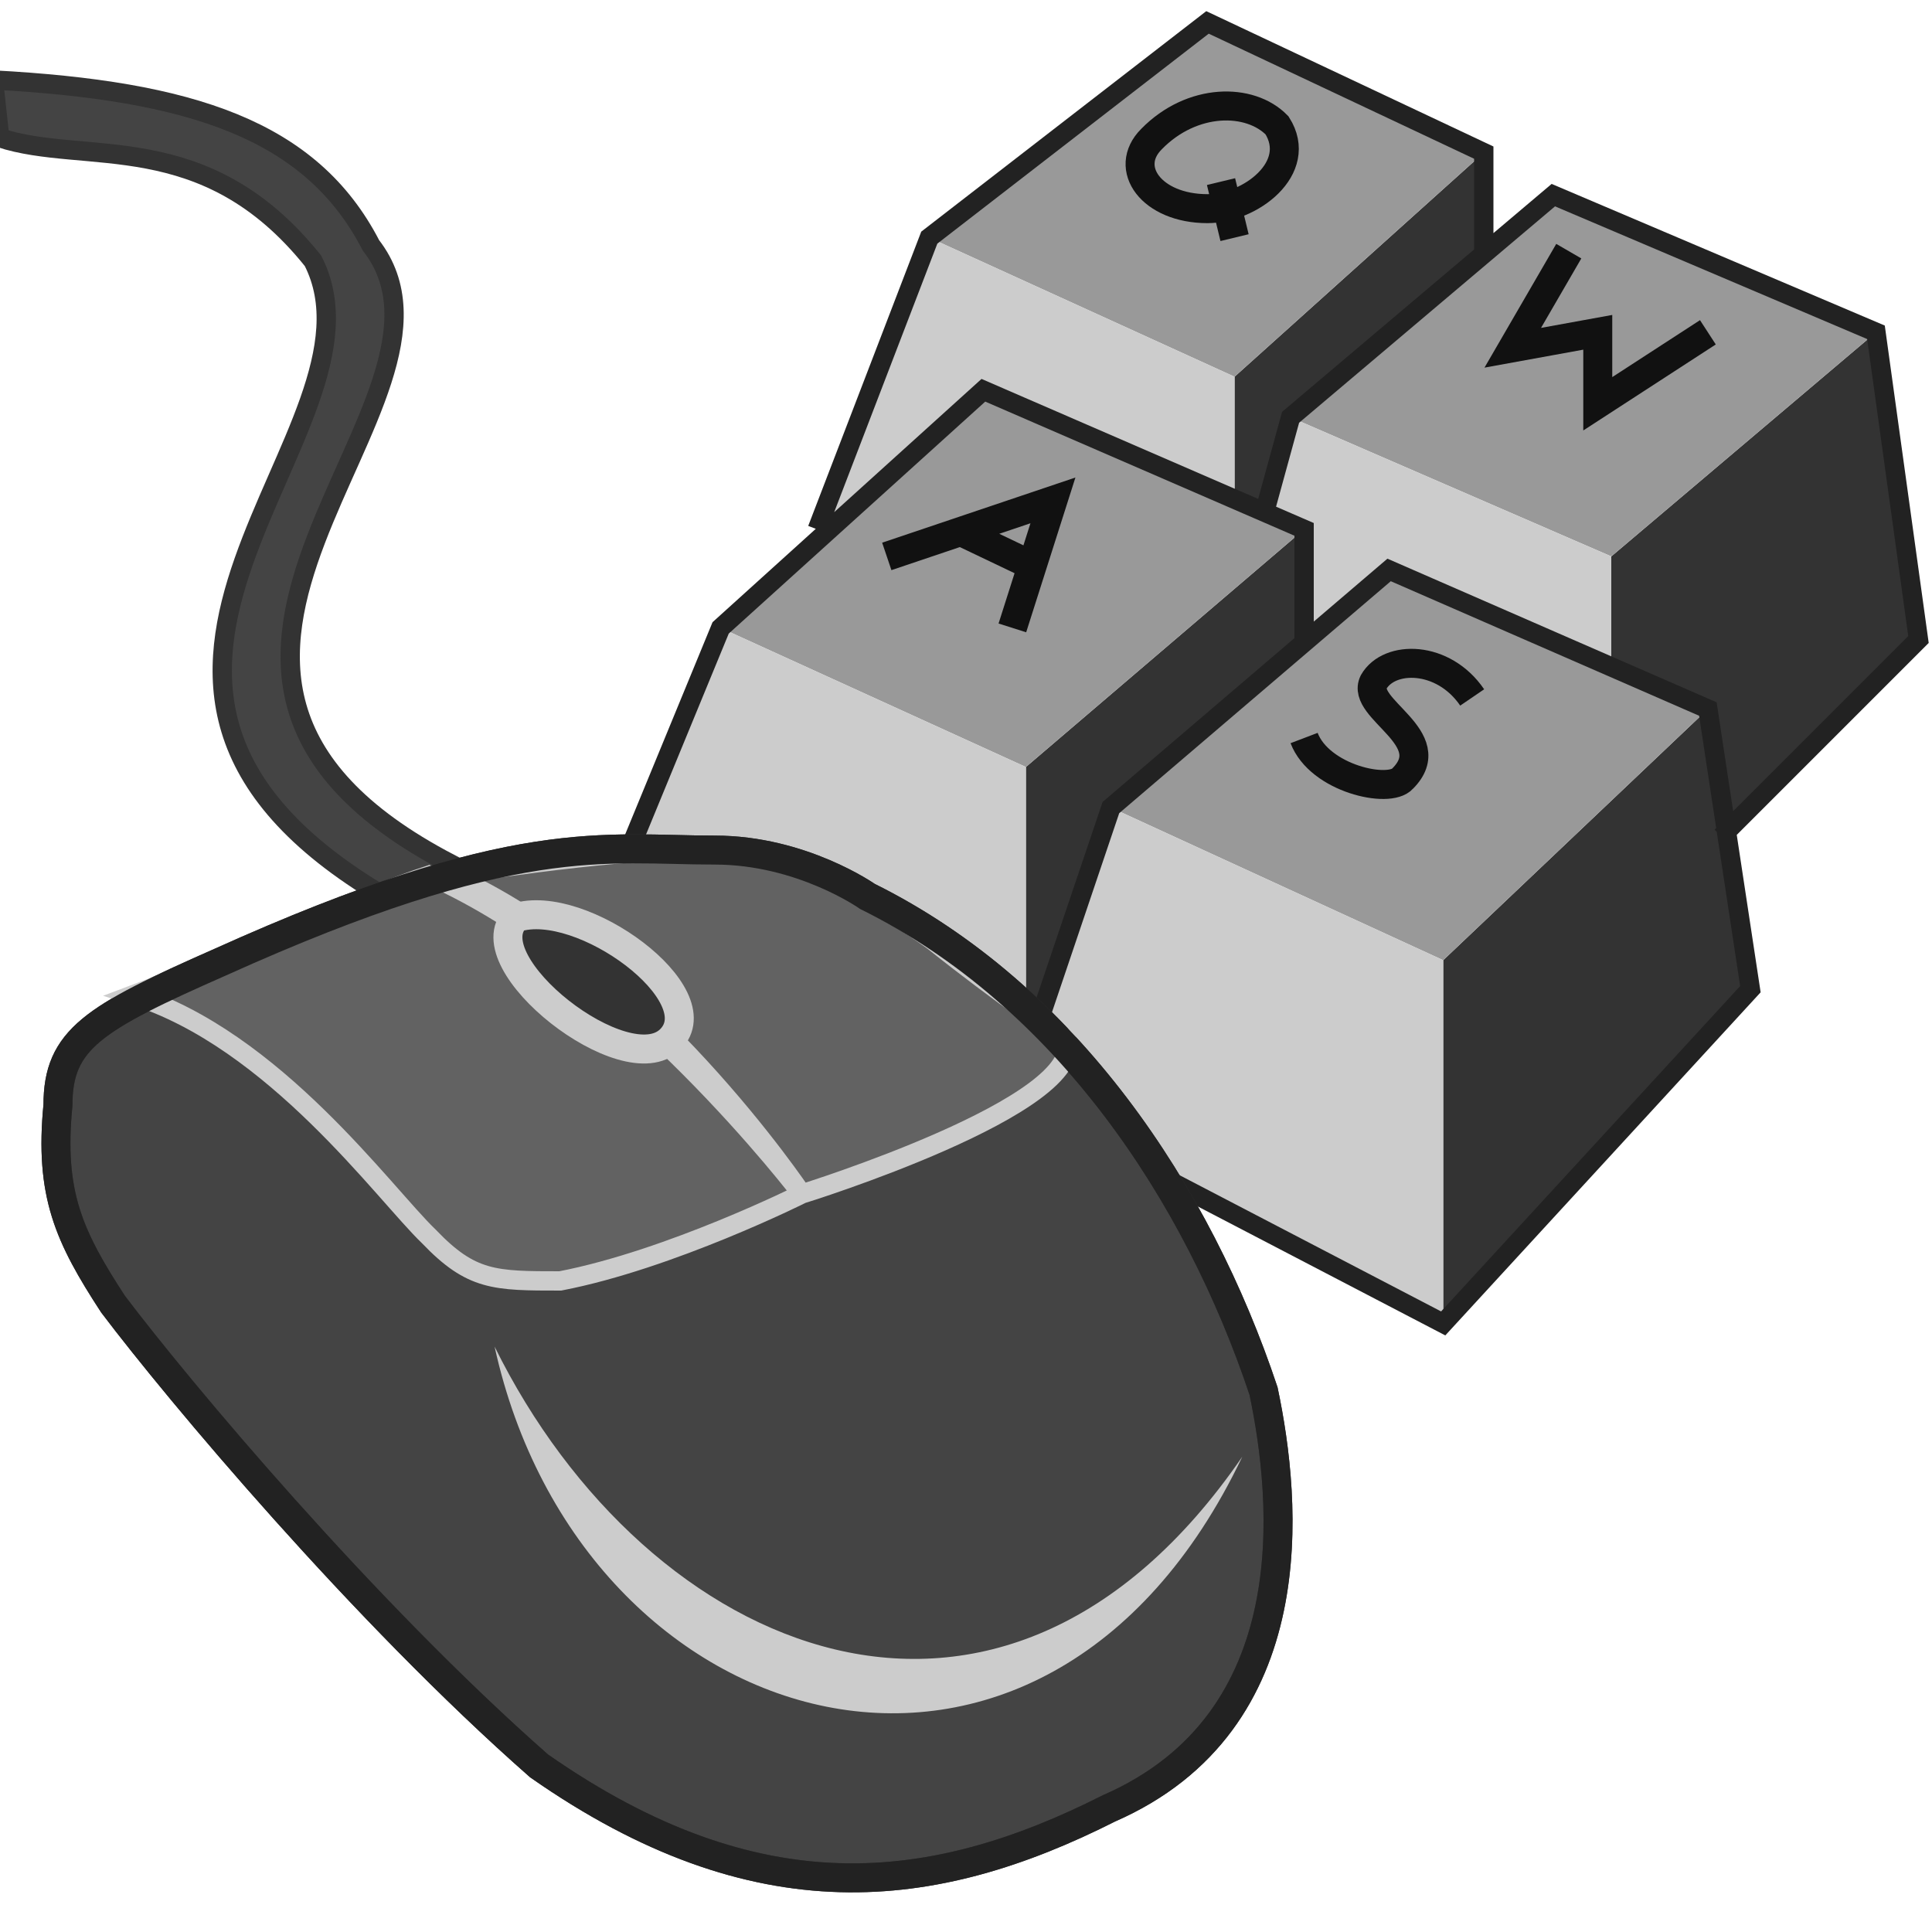
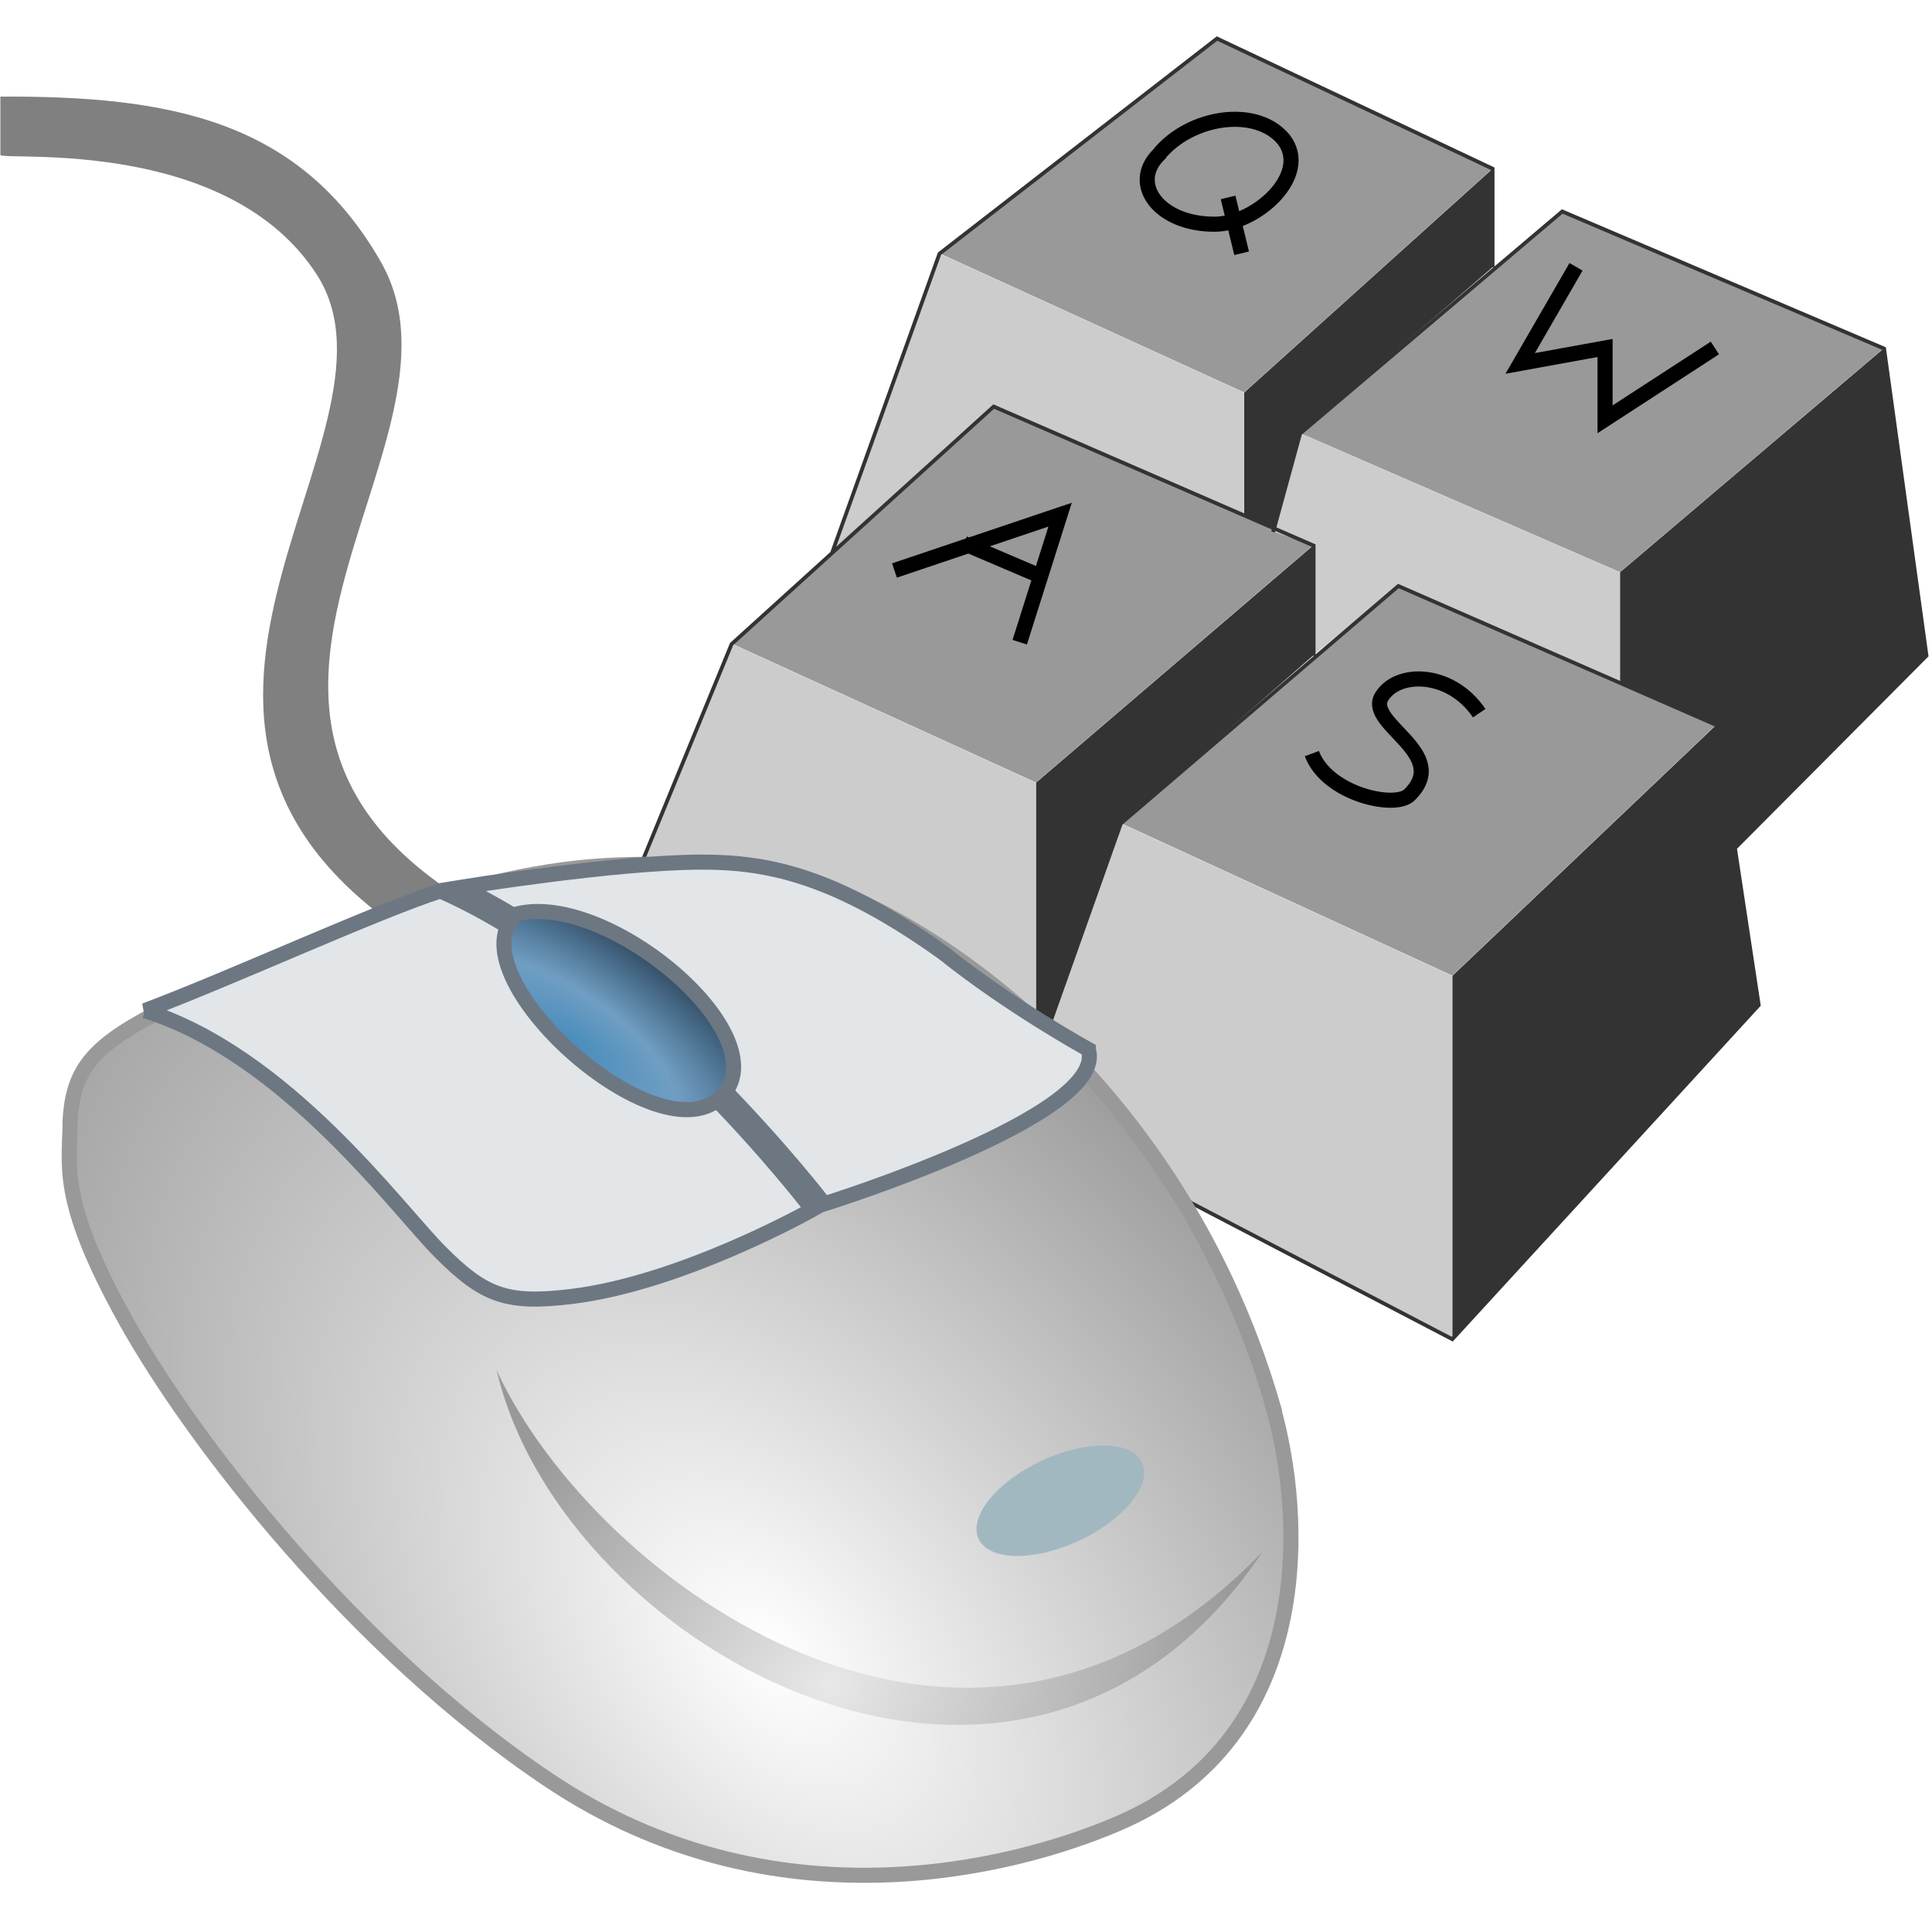
- <svg xmlns="http://www.w3.org/2000/svg" width="800px" height="800px" viewBox="0 0 100 100" version="1.1">
-   <path style="fill:#333333;" d="m 76.8,7.9 -12.9,11.6 0,6.4 1.5,0.8 1.4,-5.1 10,-8.6 z m 20.3,9.3 -13.7,11.6 0,5.8 5,2.1 -13.7,13 0,18.8 15.9,-17.3 -1.5,-7.9 10.2,-10.2 z m -29.6,10.2 -14.4,12.3 0,14.4 4.4,-12.3 10,-8.7 z" />
-   <path style="fill:#999999;" d="M 63.9,19.5 48.1,12.3 62.5,1.16 76.8,7.9 M 83.4,28.8 66.8,21.6 80.4,10.1 97.1,17.2 M 74.7,49.7 57.5,41.8 71.9,29.5 88.4,36.7 m -35.3,3 -15.8,-7.2 13.6,-12.3 16.6,7.2" />
-   <path style="fill:#cccccc;" d="m 65.4,26.7 1.4,-5.1 16.6,7.2 0,5.8 -11.5,-5.1 -4.4,3.6 0,-5.7 z m -23.1,0.7 5.8,-15.1 15.8,7.2 0,6.4 -13,-5.7 z m -10.6,18.7 5.6,-13.6 15.8,7.2 0,14.4 4.4,-12.3 17.2,7.9 0,18.8 z" />
-   <path style="fill:none;stroke:#111111;stroke-width:1.5" d="m 76.2,36.1 c -1.5,-2.2 -4.3,-2.2 -5.1,-0.8 -0.7,1.4 3.6,2.9 1.5,5 -0.7,0.8 -4.3,0 -5.1,-2.1 M 81.2,13 l -2.9,5 4.4,-0.8 0,3.7 5.7,-3.7 M 63.2,9.4 63.9,12.3 M 66.1,6.49 C 64.7,5.05 61.7,5.05 59.6,7.2 c -1.5,1.5 0,3.6 2.9,3.6 2.2,0 5,-2.1 3.6,-4.31 z m -16.6,20.91 4.4,2.1 m -8,-0.7 8.6,-2.9 -2.1,6.6" />
-   <path style="fill:none;stroke:#222222;stroke-width:1" d="M 42.3,27.4 48.1,12.3 62.5,1.16 76.8,7.9 l 0,5.1 m -24.4,43.9 5.1,-15.1 14.4,-12.3 16.5,7.2 2.2,14.5 -15.9,17.3 -43,-22.4 5.6,-13.6 13.6,-12.3 16.6,7.2 0,5.7 m -2.1,-6.4 1.4,-5.1 13.6,-11.5 16.7,7.1 2.2,15.9 -10.2,10.2" />
-   <path style="fill:#444;stroke:#333" d="M 19.9,46.4 C 0.918,35.2 20.7,22.3 16.2,13.5 10.6,6.5 4.43,8.59 -0.014,7.13 L -0.339,4.14 C 9.85,4.69 16.1,6.69 19.2,12.7 c 6.3,8.1 -15.28,21.9 4.1,32 0,0.6 -3.4,1.7 -3.4,1.7 z" />
-   <path style="fill:#444;stroke:#333;stroke-width:1.5" d="M 44.9,46.4 C 55.2,51.5 62,61.8 65.4,72 c 1.2,5.7 2.3,17.1 -8,21.6 C 48.3,98.2 39.2,99.3 27.9,91.4 18.8,83.4 9.25,72 5.85,67.5 3.57,64 2.55,61.8 3,57.2 3,53.8 4.82,52.7 11.4,49.8 26.7,42.9 31.3,44 37,44 c 4.5,0 7.9,2.4 7.9,2.4 z" />
-   <path style="fill:#626262;stroke:#ccc" d="m 55.2,53.8 c 1.1,3.4 -13.7,8 -13.7,8 0,0 -8,-12 -18.2,-16.5 0,0 8,-1.3 12.5,-1.3 3.4,0 6.9,0.7 12.5,4.7 3.5,2.8 6.9,5.1 6.9,5.1 z M 6.87,51.5 C 14.2,53.8 19.9,61.8 22.2,64 c 2.2,2.3 3.4,2.3 6.8,2.3 5.7,-1.1 12.5,-4.5 12.5,-4.5 0,0 -9.1,-12 -19.3,-16.5 -3.4,1.1 -10.8,4.5 -15.33,6.2 z" />
-   <path style="fill:#333;stroke:#ccc;stroke-width:1.5" d="m 26.7,47.5 c -2.3,2.3 5.7,8.6 8,6.3 2.3,-2.3 -4.6,-7.4 -8,-6.3 z" />
-   <path style="fill:none;stroke:#222;stroke-width:1.5" d="M 44.9,46.4 C 55.2,51.5 62,61.8 65.4,72 c 1.2,5.7 2.3,17.1 -8,21.6 C 48.3,98.2 39.2,99.3 27.9,91.4 18.8,83.4 9.25,72 5.85,67.5 3.57,64 2.55,61.8 3,57.2 3,53.8 4.82,52.7 11.4,49.8 26.7,42.9 31.3,44 37,44 c 4.5,0 7.9,2.4 7.9,2.4 z" />
-   <path style="fill:#ccc" d="m 25.6,69.7 c 7.9,16 26.2,23.9 38.7,5.7 C 54,97 30.1,90.2 25.6,69.7 z" />
+ <svg xmlns="http://www.w3.org/2000/svg" width="512" height="512" version="1.1" viewBox="0 0 512 512">
+   <defs>
+     <radialGradient id="c" cx="165.9" cy="442.1" r="164" gradientTransform="matrix(1.034 -.8995 1.451 1.669 -608.7 -150.4)" gradientUnits="userSpaceOnUse">
+       <stop style="stop-color:#ffffff" offset="0" />
+       <stop style="stop-color:#d7d7d7" offset=".3" />
+       <stop style="stop-color:#909090" offset=".85" />
+     </radialGradient>
+     <radialGradient id="b" cx="219.4" cy="486.8" r="100.3" gradientTransform="matrix(1.065 -.3209 .2708 .8989 -145.6 79.19)" gradientUnits="userSpaceOnUse">
+       <stop style="stop-color:#e8e8e8" offset="0" />
+       <stop style="stop-color:#999999" offset="1" />
+     </radialGradient>
+     <radialGradient id="a" cx="151.5" cy="277.3" r="32.43" gradientTransform="matrix(.5589 -.7744 2.054 1.482 -502.6 -17.61)" gradientUnits="userSpaceOnUse">
+       <stop style="stop-color:#498dbc" offset="0" />
+       <stop style="stop-color:#709ec2" offset=".396" />
+       <stop style="stop-color:#4b708f" offset=".725" />
+       <stop style="stop-color:#314960" offset="1" />
+     </radialGradient>
+   </defs>
+   <path d="m395.6 44.67-65.89 59.37v32.76l7.661 4.094 7.151-26.1 51.08-44.02zm103.7 47.6-69.97 59.37v29.68l25.54 10.75-69.97 66.53v96.22l81.21-88.54-6.234-41.9 50.67-50.73zm-151.2 52.2-73.55 62.95v73.7l22.47-62.95 51.08-44.53z" fill="#333" />
+   <path d="m329.7 104-80.7-36.85 73.55-57.02 73.04 34.5m33.71 107-84.79-36.85 69.46-58.86 85.3 36.34m-114.4 166.3-87.85-40.43 73.55-62.95 84.27 36.85m-180.3 15.35-80.7-36.85 69.46-62.95 84.79 36.85" fill="#999" />
+   <path d="m337.3 140.9 7.151-26.1 84.79 36.85v29.68l-58.74-26.1-22.47 18.42v-29.17zm-116.1 4.905 27.77-78.61 80.7 36.85v32.76l-66.4-29.17zm-55.99 94.39 28.6-69.61 80.7 36.85v73.7l22.47-62.95 87.85 40.43v96.22z" fill="#ccc" />
+   <path d="m392 189c-7.66-11.3-22-11.3-26-4.09-3.58 7.16 18.4 14.8 7.66 25.6-3.58 4.09-22 0-26-10.8m70-129-14.8 25.6 22.5-4.09v18.9l29.1-18.9m-129-39.9 3.58 14.8m-22-26.1c-7.66 7.68 0 18.4 14.8 18.4 11.2 0 25.5-13.1 18.4-22.4-7.21-8.89-24.9-6.29-33.2 3.98zm-51.6 103 20.5 8.75m-38.9-1.58 43.9-14.8-10.7 33.8" style="fill:none;stroke-width:4;stroke:#000" />
+   <path d="m220.4 146.8 28.57-79.57 73.55-57.02 73.04 34.5v26.1m-125.6 223.7 27.07-76.26 73.55-62.95 84.27 36.85 11.24 74.21-81.21 88.54-219.6-114.6 28.6-69.61 69.46-62.95 84.79 36.85v29.17m-10.73-32.76 7.151-26.1 69.46-58.86 85.3 36.34 11.24 81.38-50.67 50.91" style="fill:none;stroke:#333" />
+   <path d="m115 252c-97-57.3-3.7-136-30.9-179-23.4-36.6-82-30.4-84-31.9v-15.5c44.9-0.217 79.5 6.19 101 44.1 27.5 49-65.7 123 30.9 174 0 3.07-17.4 8.7-17.4 8.7z" fill="#808080" />
+   <path d="m337.3 372.7c8.269 28.64 11.87 87.8-40.86 110.5-28.26 12.17-91.58 28.2-150.7-11.26-51.52-34.39-94.73-90.11-112.6-122.3s-14.56-40.83-14.56-52.72c0.975-17.37 9.385-22.83 42.9-37.87 78.24-35.11 101.6-29.68 130.8-29.68 37.91 0 117.8 49 145.1 143.3z" style="fill:url(#c);stroke-width:4;stroke:#999" />
+   <path d="m288.4 278.1c5.618 17.4-69.97 40.94-69.97 40.94s-45.62-59.74-96.13-83.92c0 0 40.86-6.653 63.84-6.653 17.37 0 35.24 3.583 63.84 24.05 17.88 14.33 38.42 25.57 38.42 25.57zm-250-10.27c37.44 11.77 66.8 52.46 78.3 63.98s17.49 13.86 34.73 11.77c29.44-3.566 63.84-23.03 63.84-23.03s-46.48-61.42-98.58-84.45c-17.37 5.63-55.16 23.03-78.3 31.73z" style="fill:#e2e6e9;stroke-width:4;stroke:#6c7782" />
+   <path d="m137 242.2c-17.46 15.27 36.12 64.23 53.57 48.96 17.46-15.27-28.92-55.12-53.57-48.96z" style="fill:url(#a);stroke-width:4;stroke:#6c7782" />
+   <path d="m131.6 363.1c25.79 56.14 125.3 129.2 203.1 48-63.08 94.09-185.7 26.48-203.1-48z" fill="url(#b)" />
+   <ellipse transform="rotate(-25)" cx="86.6" cy="479.2" rx="23.9" ry="11.7" fill="#a2b8c0" />
</svg>
